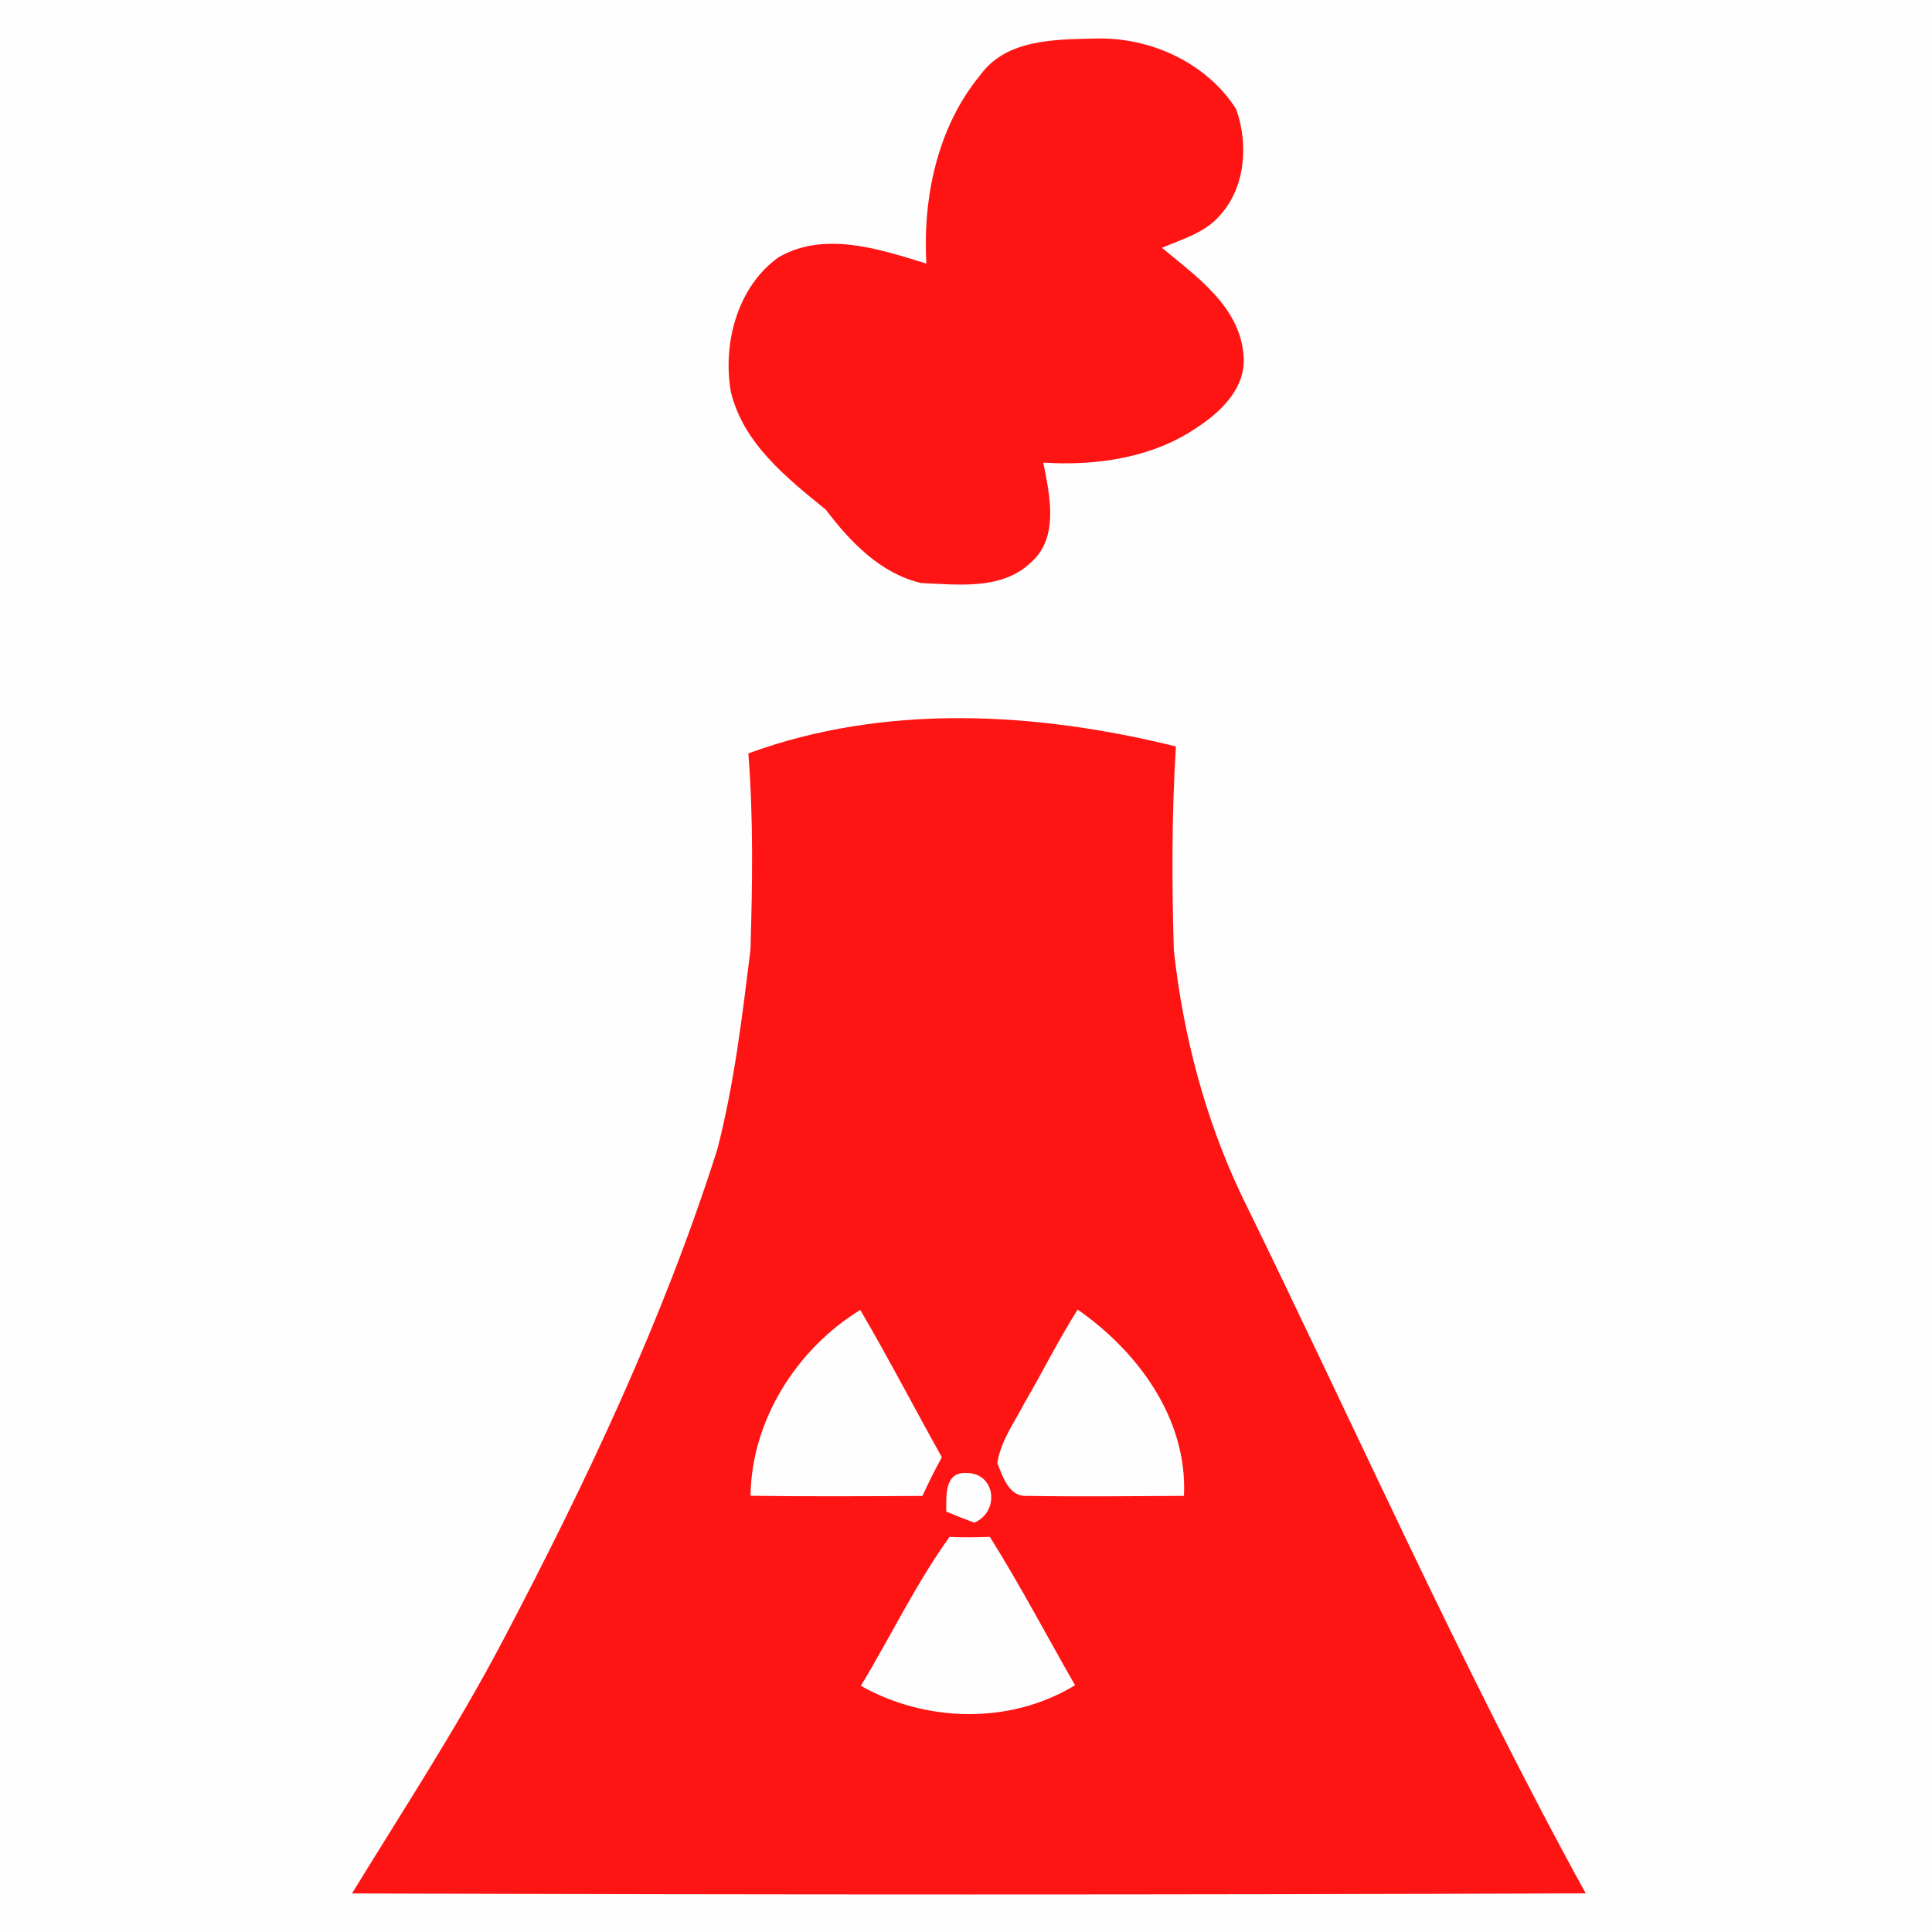
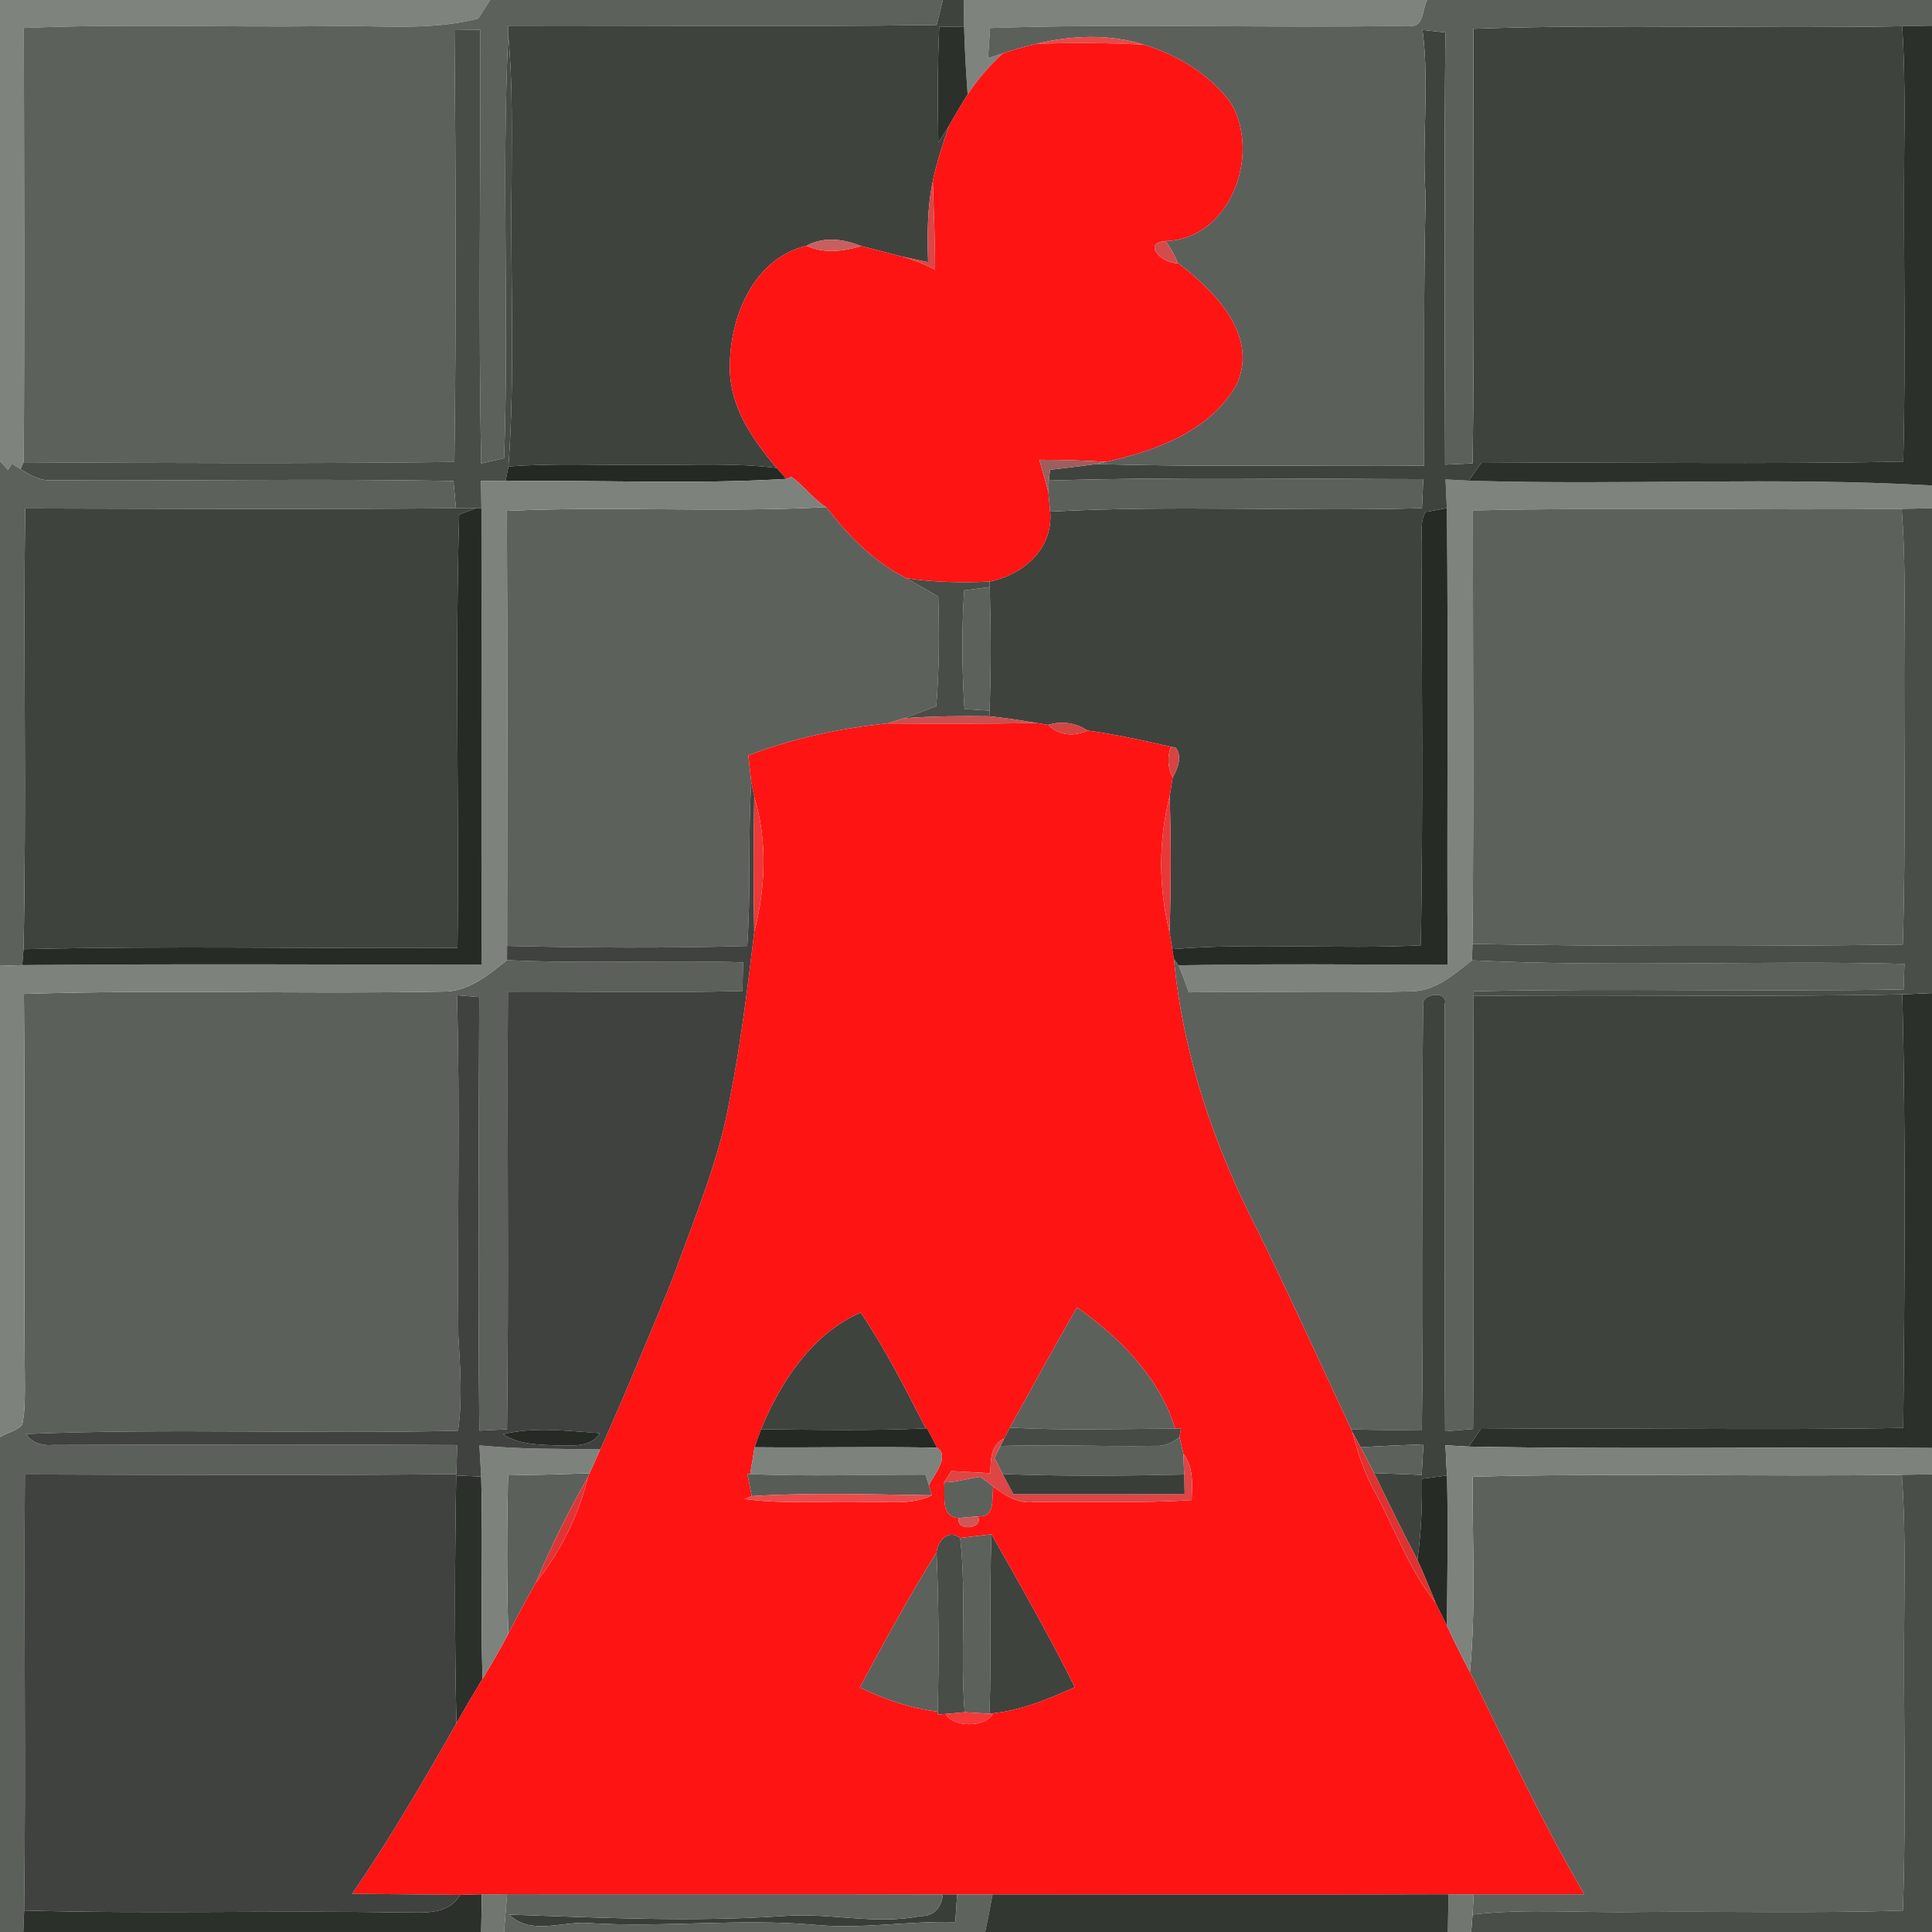
<svg xmlns="http://www.w3.org/2000/svg" width="256pt" height="256pt" viewBox="0 0 256 256" version="1.1">
-   <g id="#fefefeff">
-     <path fill="#fefefe" opacity="1.00" d=" M 0.00 0.00 L 256.00 0.00 L 256.00 256.00 L 0.00 256.00 L 0.00 0.00 M 129.89 9.95 C 124.21 16.82 122.25 26.19 122.75 34.93 C 116.55 33.01 109.27 30.57 103.18 34.08 C 97.71 37.97 95.73 45.50 96.84 51.90 C 98.49 58.77 104.22 63.30 109.42 67.53 C 112.65 71.80 116.66 75.99 122.07 77.26 C 126.93 77.45 132.71 78.23 136.57 74.56 C 140.38 71.25 139.10 65.63 138.24 61.30 C 145.26 61.74 152.67 60.69 158.59 56.66 C 161.84 54.54 165.18 51.31 164.77 47.07 C 164.31 40.65 158.50 36.61 153.97 32.84 C 156.62 31.69 159.63 30.87 161.59 28.60 C 165.05 24.88 165.45 19.05 163.79 14.45 C 159.83 8.24 152.31 4.87 145.04 5.11 C 139.77 5.23 133.31 5.19 129.89 9.95 M 99.16 99.83 C 99.84 108.49 99.70 117.19 99.44 125.86 C 98.34 134.71 97.29 143.63 95.05 152.29 C 87.86 174.93 77.63 196.49 66.59 217.47 C 60.54 228.96 53.42 239.83 46.64 250.89 C 101.13 251.07 155.63 251.08 210.11 250.88 C 193.57 220.75 179.65 189.28 164.53 158.44 C 159.67 148.23 156.78 137.17 155.54 125.95 C 155.26 116.94 155.26 107.91 155.81 98.91 C 137.34 94.34 117.28 93.17 99.16 99.83 Z" />
-     <path fill="#fefefe" opacity="1.00" d=" M 99.45 198.20 C 99.57 188.20 105.56 178.75 113.99 173.57 C 117.75 179.99 121.17 186.60 124.80 193.09 C 123.88 194.76 123.02 196.48 122.23 198.22 C 114.64 198.26 107.04 198.30 99.45 198.20 Z" />
-     <path fill="#fefefe" opacity="1.00" d=" M 135.81 185.79 C 138.19 181.73 140.27 177.50 142.80 173.53 C 150.82 179.11 157.37 188.04 156.88 198.21 C 149.91 198.25 142.94 198.33 135.97 198.21 C 133.66 198.30 132.85 195.60 132.15 193.87 C 132.60 190.90 134.47 188.41 135.81 185.79 Z" />
-     <path fill="#fefefe" opacity="1.00" d=" M 125.38 200.29 C 125.40 198.21 125.11 194.99 128.10 195.18 C 131.94 195.19 132.50 200.31 129.10 201.76 C 127.85 201.30 126.61 200.81 125.38 200.29 Z" />
-     <path fill="#fefefe" opacity="1.00" d=" M 114.07 223.38 C 118.03 216.83 121.34 209.87 125.82 203.65 C 127.60 203.73 129.38 203.71 131.16 203.64 C 135.18 210.04 138.69 216.75 142.45 223.30 C 133.89 228.52 122.71 228.26 114.07 223.38 Z" />
+   <g id="#7f837eff">
+     <path fill="#7f837e" opacity="1.00" d=" M 0.00 0.00 L 64.95 0.00 C 64.41 0.81 63.88 1.63 63.37 2.45 C 56.71 4.19 49.79 3.27 43.00 3.47 C 29.72 3.63 16.43 3.14 3.16 3.70 C 3.19 22.88 3.28 42.07 3.14 61.25 L 2.72 62.16 C 2.44 61.98 1.87 61.61 1.58 61.43 L 1.06 62.29 C 0.79 62.00 0.26 61.40 0.00 61.11 L 0.00 0.00 Z" />
+     <path fill="#7f837e" opacity="1.00" d=" M 127.70 0.00 L 189.10 0.00 C 188.42 1.25 188.73 3.76 186.69 3.41 C 168.20 3.76 149.68 3.08 131.19 3.71 C 131.10 5.04 131.01 6.37 130.92 7.70 C 131.41 7.54 132.40 7.23 132.89 7.07 C 131.12 8.69 129.54 10.52 128.22 12.52 C 128.00 9.54 127.82 6.56 127.75 3.57 C 127.73 2.38 127.71 1.19 127.70 0.00 Z" />
+     <path fill="#7f837e" opacity="1.00" d=" M 191.54 63.53 C 192.31 63.57 193.85 63.65 194.62 63.69 C 215.07 64.33 235.57 63.15 256.00 64.33 L 256.00 67.34 C 254.66 67.37 253.32 67.40 251.98 67.43 C 233.04 67.64 214.09 67.19 195.16 67.64 C 195.16 86.79 195.31 105.94 195.11 125.08 C 195.10 125.62 195.07 126.71 195.05 127.25 C 192.65 129.10 190.20 131.37 186.96 131.36 C 177.16 131.65 167.34 131.32 157.53 131.49 C 157.11 130.29 156.65 129.09 156.17 127.91 C 168.05 127.69 179.94 127.80 191.82 127.84 C 191.70 107.66 191.93 87.48 191.71 67.31 C 191.66 66.05 191.60 64.79 191.54 63.53 Z" />
+   </g>
+   <g id="#5d615cff">
+     <path fill="#5d615c" opacity="1.00" d=" M 64.95 0.00 L 124.93 0.00 C 124.72 0.83 124.32 2.48 124.11 3.31 C 105.19 3.58 86.26 3.35 67.34 3.41 C 67.34 3.72 67.34 4.33 67.34 4.64 C 66.45 23.31 67.46 42.03 66.80 60.71 C 66.04 60.88 64.52 61.24 63.76 61.41 C 63.37 42.26 63.71 23.10 63.63 3.95 C 62.49 3.93 61.35 3.91 60.22 3.90 C 60.39 23.00 60.46 42.11 60.21 61.21 C 41.19 61.44 22.16 61.37 3.14 61.25 C 3.28 42.07 3.19 22.88 3.16 3.70 C 16.43 3.14 29.72 3.63 43.00 3.47 C 49.79 3.27 56.71 4.19 63.37 2.45 C 63.88 1.63 64.41 0.81 64.95 0.00 Z" />
+     <path fill="#5d615c" opacity="1.00" d=" M 109.48 67.20 C 112.43 70.97 115.80 74.49 120.16 76.63 C 121.55 77.43 122.93 78.24 124.32 79.05 C 124.47 83.89 124.45 88.74 124.06 93.57 C 122.64 94.11 121.23 94.66 119.80 95.17 C 119.24 95.34 118.13 95.68 117.57 95.86 C 111.29 96.51 105.07 97.83 99.16 100.10 C 99.29 101.28 99.42 102.46 99.55 103.64 C 99.09 110.87 99.52 118.12 99.01 125.35 C 88.41 125.65 77.79 125.60 67.19 125.34 C 67.19 106.12 67.26 86.90 67.16 67.69 C 81.26 67.05 95.38 67.95 109.48 67.20 Z" />
+     <path fill="#5d615c" opacity="1.00" d=" M 195.16 67.64 C 214.09 67.19 233.04 67.64 251.98 67.43 C 252.41 72.95 252.39 78.49 252.34 84.03 C 252.24 97.74 252.56 111.46 252.13 125.16 C 233.13 125.41 214.11 125.42 195.11 125.08 C 195.31 105.94 195.16 86.79 195.16 67.64 Z" />
+     <path fill="#5d615c" opacity="1.00" d=" M 127.76 78.23 C 128.61 78.12 130.30 77.90 131.15 77.78 C 131.30 83.24 131.34 88.70 131.12 94.16 C 130.29 94.11 128.63 94.01 127.80 93.96 C 127.46 88.72 127.42 83.47 127.76 78.23 Z" />
+     <path fill="#5d615c" opacity="1.00" d=" M 195.05 127.25 C 214.13 128.17 233.26 127.23 252.35 127.72 C 252.32 128.57 252.26 130.26 252.23 131.11 C 233.26 131.43 214.27 130.94 195.30 131.35 L 195.26 131.97 C 195.18 151.10 195.34 170.22 195.19 189.35 C 194.26 189.42 192.41 189.58 191.48 189.65 C 191.35 170.79 191.49 151.92 191.44 133.06 C 191.96 131.19 188.20 131.60 188.57 133.24 C 188.34 151.97 188.69 170.73 188.40 189.46 C 185.28 189.51 182.15 189.49 179.03 189.39 C 174.96 180.67 170.98 171.91 166.75 163.27 C 160.91 152.01 156.72 139.74 155.55 127.06 L 156.17 127.91 C 156.65 129.09 157.11 130.29 157.53 131.49 C 167.34 131.32 177.16 131.65 186.96 131.36 C 190.20 131.37 192.65 129.10 195.05 127.25 Z" />
+     <path fill="#5d615c" opacity="1.00" d=" M 133.80 189.17 C 136.74 183.83 139.67 178.50 142.71 173.22 C 148.39 177.23 153.66 182.53 155.72 189.29 C 148.41 189.34 141.10 189.56 133.80 189.17 Z" />
+     <path fill="#5d615c" opacity="1.00" d=" M 125.09 196.42 C 126.73 196.43 128.30 195.86 129.92 195.69 C 130.35 196.01 131.20 196.65 131.63 196.98 C 131.33 198.51 132.03 201.09 129.57 200.92 C 128.94 200.97 127.69 201.08 127.06 201.14 C 124.50 201.04 125.31 198.08 125.09 196.42 Z" />
+     <path fill="#5d615c" opacity="1.00" d=" M 195.13 195.67 C 214.08 195.16 233.04 195.69 252.00 195.42 C 252.43 201.27 252.37 207.14 252.33 213.01 C 252.17 226.39 252.61 239.78 252.14 253.16 C 240.41 253.54 228.68 253.24 216.95 253.35 C 209.67 253.49 202.36 252.85 195.12 253.69 C 195.16 253.02 195.23 251.67 195.27 251.00 C 200.16 251.00 205.05 250.99 209.93 251.00 C 204.33 241.48 199.70 231.43 194.77 221.56 C 195.59 212.95 195.08 204.30 195.13 195.67 Z" />
+     <path fill="#5d615c" opacity="1.00" d=" M 127.23 203.79 C 128.61 203.63 130.00 203.46 131.38 203.29 C 131.08 211.22 131.40 219.15 131.11 227.08 C 130.29 227.03 128.64 226.93 127.82 226.88 C 127.22 219.20 128.09 211.46 127.23 203.79 Z" />
+     <path fill="#5d615c" opacity="1.00" d=" M 113.92 223.59 C 117.18 217.54 120.46 211.50 124.10 205.67 C 124.39 212.71 124.42 219.76 124.25 226.81 C 120.63 226.35 117.18 225.20 113.92 223.59 Z" />
+   </g>
+   <g id="#3f433eff">
+     <path fill="#3f433e" opacity="1.00" d=" M 124.93 0.00 L 127.70 0.00 C 127.71 1.19 127.73 2.38 127.75 3.57 C 126.65 3.55 125.55 3.53 124.45 3.51 C 124.22 8.65 124.24 13.78 124.33 18.92 C 124.69 18.35 125.40 17.21 125.76 16.64 C 124.93 19.06 124.12 21.50 123.60 24.01 C 122.85 27.54 122.88 31.15 122.98 34.74 C 122.10 34.55 120.35 34.18 119.47 33.99 C 117.68 33.53 115.90 33.04 114.10 32.61 C 111.78 31.66 109.17 31.31 106.88 32.56 C 99.73 34.27 96.60 42.25 96.71 48.92 C 96.77 54.00 99.76 58.30 102.92 62.01 C 97.31 61.30 91.65 61.65 86.01 61.61 C 79.80 61.66 73.57 61.35 67.37 61.81 C 68.28 49.24 67.60 36.60 67.79 24.01 C 67.79 17.55 67.96 11.08 67.34 4.64 C 67.34 4.33 67.34 3.72 67.34 3.41 C 86.26 3.35 105.19 3.58 124.11 3.31 C 124.32 2.48 124.72 0.83 124.93 0.00 Z" />
+     <path fill="#3f433e" opacity="1.00" d=" M 188.49 3.97 C 189.50 4.08 190.51 4.19 191.52 4.30 C 191.35 23.39 191.42 42.48 191.48 61.57 C 192.39 61.53 194.22 61.44 195.13 61.40 C 195.39 42.20 195.21 23.01 195.23 3.81 C 214.15 3.14 233.11 3.83 252.05 3.47 C 252.40 8.99 252.38 14.51 252.32 20.03 C 252.20 33.74 252.54 47.46 252.19 61.16 C 233.56 61.55 214.91 61.19 196.27 61.34 C 195.72 62.12 195.17 62.91 194.62 63.69 C 193.85 63.65 192.31 63.57 191.54 63.53 C 191.60 64.79 191.66 66.05 191.71 67.31 C 190.78 67.53 189.84 67.68 188.91 67.83 C 188.13 69.04 188.47 70.63 188.34 72.00 C 188.41 89.76 188.56 107.51 188.27 125.26 C 177.30 125.82 166.29 124.89 155.33 125.76 C 155.21 125.01 155.09 124.27 154.97 123.52 C 155.18 117.50 155.16 111.47 155.00 105.44 C 155.10 104.84 155.29 103.64 155.38 103.04 C 156.03 101.85 156.71 100.33 155.80 99.07 L 155.16 98.95 C 151.48 98.13 147.81 97.31 144.09 96.80 C 142.54 95.76 140.67 95.50 138.89 96.05 C 138.51 95.99 137.76 95.87 137.38 95.81 C 135.29 95.45 133.20 95.12 131.09 94.91 L 131.12 94.16 C 131.34 88.70 131.30 83.24 131.15 77.78 L 131.13 77.06 C 135.58 76.14 139.60 72.71 139.15 67.79 C 155.55 66.91 172.00 67.79 188.42 67.34 C 188.47 66.38 188.55 64.46 188.59 63.49 C 172.06 63.48 155.51 63.16 138.98 63.68 C 139.02 63.32 139.10 62.60 139.13 62.25 C 141.19 61.99 143.25 61.78 145.30 61.48 C 159.76 61.93 174.23 61.58 188.70 61.70 C 188.76 49.80 188.60 37.90 188.91 26.01 C 188.36 18.66 189.45 11.29 188.49 3.97 Z" />
+     <path fill="#3f433e" opacity="1.00" d=" M 3.33 67.37 C 22.36 67.41 41.39 67.50 60.42 67.35 C 61.29 67.36 62.17 67.36 63.05 67.35 C 62.50 67.56 61.40 67.97 60.84 68.18 C 60.29 87.31 60.84 106.46 60.62 125.60 C 41.45 125.71 22.28 125.31 3.12 125.77 C 3.52 106.31 3.09 86.84 3.33 67.37 Z" />
+     <path fill="#3f433e" opacity="1.00" d=" M 188.57 133.24 C 188.20 131.60 191.96 131.19 191.44 133.06 C 191.49 151.92 191.35 170.79 191.48 189.65 C 192.41 189.58 194.26 189.42 195.19 189.35 C 195.34 170.22 195.18 151.10 195.26 131.97 C 214.20 131.76 233.14 132.14 252.07 131.76 C 252.53 150.90 252.37 170.06 252.19 189.20 C 233.54 189.55 214.88 189.15 196.22 189.34 C 195.68 190.12 195.15 190.90 194.61 191.68 C 193.84 191.64 192.30 191.56 191.53 191.51 C 191.60 192.84 191.66 194.17 191.72 195.51 C 190.62 195.65 189.51 195.79 188.41 195.94 C 188.46 199.53 188.31 203.13 187.81 206.70 C 185.84 202.89 183.93 199.05 182.08 195.19 C 184.18 195.26 186.28 195.34 188.38 195.43 C 188.44 194.42 188.55 192.39 188.61 191.38 C 185.83 191.48 183.06 191.60 180.29 191.77 C 179.91 191.08 179.54 190.40 179.18 189.72 L 179.03 189.39 C 182.15 189.49 185.28 189.51 188.40 189.46 C 188.69 170.73 188.34 151.97 188.57 133.24 Z" />
+     <path fill="#3f433e" opacity="1.00" d=" M 100.84 189.38 C 103.41 183.11 107.66 176.66 114.05 173.92 C 117.33 178.77 120.00 184.05 122.68 189.27 C 115.40 189.59 108.12 189.46 100.84 189.38 Z" />
+     <path fill="#3f433e" opacity="1.00" d=" M 131.38 203.29 C 135.19 209.98 138.99 216.68 142.43 223.56 L 140.55 224.39 C 140.52 224.40 140.47 224.43 140.44 224.44 C 137.60 225.64 134.66 226.71 131.58 227.02 L 131.11 227.08 C 131.40 219.15 131.08 211.22 131.38 203.29 Z" />
+   </g>
+   <g id="#5c605bff">
+     <path fill="#5c605b" opacity="1.00" d=" M 189.10 0.00 L 256.00 0.00 L 256.00 3.40 C 254.68 3.42 253.36 3.45 252.05 3.47 C 233.11 3.83 214.15 3.14 195.23 3.81 C 195.21 23.01 195.39 42.20 195.13 61.40 C 194.22 61.44 192.39 61.53 191.48 61.57 C 191.42 42.48 191.35 23.39 191.52 4.30 C 190.51 4.19 189.50 4.08 188.49 3.97 C 189.45 11.29 188.36 18.66 188.91 26.01 C 188.60 37.90 188.76 49.80 188.70 61.70 C 174.23 61.58 159.76 61.93 145.30 61.48 L 146.55 61.19 C 153.15 59.73 160.42 57.12 163.89 50.87 C 166.79 44.35 160.84 38.47 156.07 34.85 C 155.64 33.82 155.10 32.85 154.46 31.94 C 163.06 31.65 167.06 20.53 163.16 13.75 C 160.37 9.89 156.08 7.33 151.60 5.93 C 146.98 4.48 142.01 4.67 137.34 5.81 C 135.84 6.15 134.36 6.59 132.89 7.07 C 132.40 7.23 131.41 7.54 130.92 7.70 C 131.01 6.37 131.10 5.04 131.19 3.71 C 149.68 3.08 168.20 3.76 186.69 3.41 C 188.73 3.76 188.42 1.25 189.10 0.00 Z" />
+     <path fill="#5c605b" opacity="1.00" d=" M 67.18 127.22 C 77.60 127.73 88.04 127.17 98.46 127.52 C 98.44 128.47 98.40 130.36 98.38 131.31 C 88.02 131.60 77.66 131.34 67.30 131.40 C 67.18 150.73 67.43 170.07 67.18 189.39 C 66.26 189.44 64.43 189.53 63.51 189.57 C 63.32 170.43 63.43 151.27 63.50 132.12 C 62.52 132.04 61.53 131.96 60.55 131.88 C 60.98 146.90 60.58 161.94 60.73 176.97 C 60.97 181.17 61.30 185.39 60.69 189.58 C 41.63 190.04 22.53 189.23 3.48 190.01 C 4.27 191.24 5.61 191.58 6.99 191.47 C 24.85 191.41 42.71 191.37 60.57 191.48 C 60.55 192.45 60.50 194.37 60.48 195.33 C 41.42 195.52 22.36 195.42 3.30 195.37 C 3.15 214.63 3.44 233.89 3.20 253.15 C 3.17 253.86 3.12 255.29 3.09 256.00 L 0.00 256.00 L 0.00 190.42 C 0.94 189.83 2.21 189.62 2.94 188.77 C 3.31 187.21 3.27 185.59 3.30 184.01 C 3.14 166.57 3.33 149.13 3.17 131.70 C 21.64 131.10 40.13 131.75 58.60 131.39 C 62.01 131.48 64.67 129.20 67.18 127.22 Z" />
+     <path fill="#5c605b" opacity="1.00" d=" M 67.32 195.49 C 70.92 195.43 74.52 195.34 78.12 195.22 L 77.91 195.71 C 75.35 200.23 73.01 204.87 71.03 209.67 C 69.75 211.91 68.56 214.20 67.36 216.48 C 67.13 209.48 67.16 202.48 67.32 195.49 Z" />
+   </g>
+   <g id="#2c302bff">
+     <path fill="#2c302b" opacity="1.00" d=" M 124.45 3.51 C 125.55 3.53 126.65 3.55 127.75 3.57 C 127.82 6.56 128.00 9.54 128.22 12.52 C 127.36 13.87 126.56 15.25 125.76 16.64 C 125.40 17.21 124.69 18.35 124.33 18.92 C 124.24 13.78 124.22 8.65 124.45 3.51 Z" />
+     <path fill="#2c302b" opacity="1.00" d=" M 252.05 3.47 C 253.36 3.45 254.68 3.42 256.00 3.40 L 256.00 64.33 C 235.57 63.15 215.07 64.33 194.62 63.69 C 195.17 62.91 195.72 62.12 196.27 61.34 C 214.91 61.19 233.56 61.55 252.19 61.16 C 252.54 47.46 252.20 33.74 252.32 20.03 C 252.38 14.51 252.40 8.99 252.05 3.47 Z" />
+     <path fill="#2c302b" opacity="1.00" d=" M 252.07 131.76 C 253.38 131.71 254.69 131.65 256.00 131.59 L 256.00 191.87 C 235.54 191.70 215.07 192.07 194.61 191.68 C 195.15 190.90 195.68 190.12 196.22 189.34 C 214.88 189.15 233.54 189.55 252.19 189.20 C 252.37 170.06 252.53 150.90 252.07 131.76 Z" />
+     <path fill="#2c302b" opacity="1.00" d=" M 60.45 195.51 C 61.55 195.55 62.65 195.60 63.76 195.65 C 64.01 204.59 63.68 213.53 63.93 222.47 C 62.76 224.41 61.61 226.37 60.48 228.35 C 60.22 217.40 60.26 206.45 60.45 195.51 Z" />
+     <path fill="#2c302b" opacity="1.00" d=" M 60.97 251.08 C 61.93 251.04 62.88 251.01 63.84 251.00 C 63.82 252.66 63.79 254.33 63.76 256.00 L 3.09 256.00 C 3.12 255.29 3.17 253.86 3.20 253.15 C 19.78 253.62 36.38 253.12 52.96 253.41 C 55.80 253.34 59.24 253.96 60.97 251.08 Z" />
+   </g>
+   <g id="#494d48ff">
+     <path fill="#494d48" opacity="1.00" d=" M 60.22 3.90 C 61.35 3.91 62.49 3.93 63.63 3.95 C 63.71 23.10 63.37 42.26 63.76 61.41 C 64.52 61.24 66.04 60.88 66.80 60.71 C 67.46 42.03 66.45 23.31 67.34 4.64 C 67.96 11.08 67.79 17.55 67.79 24.01 C 67.60 36.60 68.28 49.24 67.37 61.81 C 67.27 62.29 67.09 63.27 66.99 63.75 C 66.18 63.75 64.56 63.73 63.75 63.73 C 63.76 64.93 63.78 66.12 63.79 67.32 L 63.05 67.35 C 62.17 67.36 61.29 67.36 60.42 67.35 C 60.33 66.45 60.16 64.64 60.08 63.73 C 42.38 63.40 24.66 63.74 6.96 63.64 C 5.38 63.76 4.00 62.99 2.72 62.16 L 3.14 61.25 C 22.16 61.37 41.19 61.44 60.21 61.21 C 60.46 42.11 60.39 23.00 60.22 3.90 Z" />
+     <path fill="#494d48" opacity="1.00" d=" M 120.16 76.63 C 123.79 77.15 127.47 77.25 131.13 77.06 L 131.15 77.78 C 130.30 77.90 128.61 78.12 127.76 78.23 C 127.42 83.47 127.46 88.72 127.80 93.96 C 128.63 94.01 130.29 94.11 131.12 94.16 L 131.09 94.91 C 127.33 94.86 123.56 94.89 119.80 95.17 C 121.23 94.66 122.64 94.11 124.06 93.57 C 124.45 88.74 124.47 83.89 124.32 79.05 C 122.93 78.24 121.55 77.43 120.16 76.63 Z" />
+     <path fill="#494d48" opacity="1.00" d=" M 124.10 205.67 C 124.23 204.18 125.67 202.57 127.23 203.79 C 128.09 211.46 127.22 219.20 127.82 226.88 C 127.19 226.94 125.94 227.05 125.31 227.10 L 124.25 227.20 L 124.25 226.81 C 124.42 219.76 124.39 212.71 124.10 205.67 Z" />
+   </g>
+   <g id="#e54b4aff">
+     <path fill="#e54b4a" opacity="1.00" d=" M 137.34 5.81 C 142.01 4.67 146.98 4.48 151.60 5.93 C 146.85 5.66 142.09 5.65 137.34 5.81 Z" />
  </g>
  <g id="#ff1414ff">
-     <path fill="#ff1414" opacity="1.00" d=" M 129.89 9.95 C 133.31 5.19 139.77 5.23 145.04 5.11 C 152.31 4.87 159.83 8.24 163.79 14.45 C 165.45 19.05 165.05 24.88 161.59 28.60 C 159.63 30.87 156.62 31.69 153.97 32.84 C 158.50 36.61 164.31 40.65 164.77 47.07 C 165.18 51.31 161.84 54.54 158.59 56.66 C 152.67 60.69 145.26 61.74 138.24 61.30 C 139.10 65.63 140.38 71.25 136.57 74.56 C 132.71 78.23 126.93 77.45 122.07 77.26 C 116.66 75.99 112.65 71.80 109.42 67.53 C 104.22 63.30 98.49 58.77 96.84 51.90 C 95.73 45.50 97.71 37.97 103.18 34.08 C 109.27 30.57 116.55 33.01 122.75 34.93 C 122.25 26.19 124.21 16.82 129.89 9.95 Z" />
-     <path fill="#ff1414" opacity="1.00" d=" M 99.16 99.83 C 117.28 93.17 137.34 94.34 155.81 98.91 C 155.26 107.91 155.26 116.94 155.54 125.95 C 156.78 137.17 159.67 148.23 164.53 158.44 C 179.65 189.28 193.57 220.75 210.11 250.88 C 155.63 251.08 101.13 251.07 46.64 250.89 C 53.42 239.83 60.54 228.96 66.59 217.47 C 77.63 196.49 87.86 174.93 95.05 152.29 C 97.29 143.63 98.34 134.71 99.44 125.86 C 99.70 117.19 99.84 108.49 99.16 99.83 M 99.45 198.20 C 107.04 198.30 114.64 198.26 122.23 198.22 C 123.02 196.48 123.88 194.76 124.80 193.09 C 121.17 186.60 117.75 179.99 113.99 173.57 C 105.56 178.75 99.57 188.20 99.45 198.20 M 135.81 185.79 C 134.47 188.41 132.60 190.90 132.15 193.87 C 132.85 195.60 133.66 198.30 135.97 198.21 C 142.94 198.33 149.91 198.25 156.88 198.21 C 157.37 188.04 150.82 179.11 142.80 173.53 C 140.27 177.50 138.19 181.73 135.81 185.79 M 125.38 200.29 C 126.61 200.81 127.85 201.30 129.10 201.76 C 132.50 200.31 131.94 195.19 128.10 195.18 C 125.11 194.99 125.40 198.21 125.38 200.29 M 114.07 223.38 C 122.71 228.26 133.89 228.52 142.45 223.30 C 138.69 216.75 135.18 210.04 131.16 203.64 C 129.38 203.71 127.60 203.73 125.82 203.65 C 121.34 209.87 118.03 216.83 114.07 223.38 Z" />
+     <path fill="#ff1414" opacity="1.00" d=" M 132.89 7.07 C 134.36 6.59 135.84 6.15 137.34 5.81 C 142.09 5.65 146.85 5.66 151.60 5.93 C 156.08 7.33 160.37 9.89 163.16 13.75 C 167.06 20.53 163.06 31.65 154.46 31.94 C 151.15 32.21 154.19 35.09 156.07 34.85 C 160.84 38.47 166.79 44.35 163.89 50.87 C 160.42 57.12 153.15 59.73 146.55 61.19 C 143.60 61.02 140.66 60.91 137.71 60.92 C 138.12 62.35 138.55 63.79 138.92 65.23 C 138.98 65.87 139.09 67.15 139.15 67.79 C 139.60 72.71 135.58 76.14 131.13 77.06 C 127.47 77.25 123.79 77.15 120.16 76.63 C 115.80 74.49 112.43 70.97 109.48 67.20 C 107.69 66.11 106.49 64.29 104.86 63.20 L 104.19 63.46 C 103.87 63.10 103.24 62.37 102.92 62.01 C 99.76 58.30 96.77 54.00 96.71 48.92 C 96.60 42.25 99.73 34.27 106.88 32.56 C 109.19 33.64 111.75 33.31 114.10 32.61 C 115.90 33.04 117.68 33.53 119.47 33.99 C 121.01 34.39 122.48 35.00 123.90 35.71 C 123.92 31.81 123.71 27.91 123.60 24.01 C 124.12 21.50 124.93 19.06 125.76 16.64 C 126.56 15.25 127.36 13.87 128.22 12.52 C 129.54 10.52 131.12 8.69 132.89 7.07 Z" />
+     <path fill="#ff1414" opacity="1.00" d=" M 99.16 100.10 C 105.07 97.83 111.29 96.51 117.57 95.86 C 124.18 95.91 130.78 95.91 137.38 95.81 C 137.76 95.87 138.51 95.99 138.89 96.05 C 140.28 97.48 142.34 97.64 144.09 96.80 C 147.81 97.31 151.48 98.13 155.16 98.95 C 154.64 100.31 154.72 101.67 155.38 103.04 C 155.29 103.64 155.10 104.84 155.00 105.44 C 153.49 111.36 153.49 117.60 154.97 123.52 C 155.09 124.27 155.21 125.01 155.33 125.76 C 155.39 126.09 155.50 126.74 155.55 127.06 C 156.72 139.74 160.91 152.01 166.75 163.27 C 170.98 171.91 174.96 180.67 179.03 189.39 L 179.18 189.72 C 179.88 192.32 180.67 194.91 181.96 197.29 C 184.74 202.32 186.63 207.86 190.24 212.41 C 190.73 213.39 191.22 214.37 191.70 215.36 C 192.65 217.46 193.70 219.52 194.77 221.56 C 199.70 231.43 204.33 241.48 209.93 251.00 C 205.05 250.99 200.16 251.00 195.27 251.00 C 194.44 251.00 192.77 251.00 191.93 251.00 C 171.80 251.07 151.66 251.04 131.52 251.02 C 129.96 251.01 128.39 251.01 126.83 251.02 C 126.36 251.02 125.42 251.02 124.94 251.02 C 105.69 250.96 86.44 251.02 67.19 250.99 C 66.36 250.99 64.68 251.00 63.84 251.00 C 62.88 251.01 61.93 251.04 60.97 251.08 C 56.20 251.02 51.43 250.99 46.66 250.94 C 51.66 243.66 56.10 236.01 60.48 228.35 C 61.61 226.37 62.76 224.41 63.93 222.47 C 65.13 220.50 66.28 218.51 67.36 216.48 C 68.56 214.20 69.75 211.91 71.03 209.67 C 74.29 205.56 76.67 200.82 77.91 195.71 L 78.12 195.22 C 78.59 194.16 79.06 193.10 79.54 192.05 C 82.32 185.97 84.84 179.77 87.42 173.60 C 87.45 173.53 87.51 173.38 87.54 173.31 C 88.19 171.75 88.83 170.19 89.42 168.61 C 89.45 168.54 89.50 168.39 89.53 168.32 C 92.21 160.89 95.32 153.55 96.68 145.72 C 98.15 138.38 99.05 130.95 99.94 123.52 C 101.44 117.65 101.71 111.40 99.94 105.55 C 99.84 105.07 99.65 104.11 99.55 103.64 C 99.42 102.46 99.29 101.28 99.16 100.10 M 100.84 189.38 C 100.55 190.17 100.27 190.97 99.99 191.77 C 99.85 192.66 99.55 194.44 99.40 195.33 L 99.04 195.32 C 99.18 196.05 99.47 197.51 99.61 198.24 L 98.67 198.63 C 104.07 199.36 109.52 198.86 114.94 199.02 C 117.79 198.95 120.83 199.46 123.48 198.13 L 123.08 196.80 C 123.77 195.40 125.89 192.94 124.17 191.83 C 123.73 190.97 123.29 190.12 122.84 189.27 L 122.68 189.27 C 120.00 184.05 117.33 178.77 114.05 173.92 C 107.66 176.66 103.41 183.11 100.84 189.38 M 133.80 189.17 C 133.62 189.52 133.25 190.24 133.07 190.60 C 131.19 191.47 131.30 193.45 131.22 195.21 C 129.50 195.12 127.79 195.02 126.07 194.92 C 125.83 195.29 125.34 196.04 125.09 196.42 C 125.31 198.08 124.50 201.04 127.06 201.14 C 126.59 202.96 130.41 202.63 129.57 200.92 C 132.03 201.09 131.33 198.51 131.63 196.98 C 133.17 198.18 134.94 199.29 137.00 199.03 C 143.96 198.92 150.94 199.23 157.90 198.77 C 157.97 196.65 158.18 194.42 156.80 192.63 C 156.64 191.89 156.47 191.15 156.28 190.43 L 156.49 189.29 L 155.72 189.29 C 153.66 182.53 148.39 177.23 142.71 173.22 C 139.67 178.50 136.74 183.83 133.80 189.17 M 124.10 205.67 C 120.46 211.50 117.18 217.54 113.92 223.59 C 117.18 225.20 120.63 226.35 124.25 226.81 L 124.25 227.20 L 125.31 227.10 C 126.21 228.93 130.72 228.95 131.58 227.02 C 134.66 226.71 137.60 225.64 140.44 224.44 C 140.47 224.43 140.52 224.40 140.55 224.39 L 142.43 223.56 C 138.99 216.68 135.19 209.98 131.38 203.29 C 130.00 203.46 128.61 203.63 127.23 203.79 C 125.67 202.57 124.23 204.18 124.10 205.67 Z" />
+   </g>
+   <g id="#d94747ff">
+     <path fill="#d94747" opacity="1.00" d=" M 122.98 34.74 C 122.88 31.15 122.85 27.54 123.60 24.01 C 123.71 27.91 123.92 31.81 123.90 35.71 C 122.48 35.00 121.01 34.39 119.47 33.99 C 120.35 34.18 122.10 34.55 122.98 34.74 Z" />
+   </g>
+   <g id="#c75f5fff">
+     <path fill="#c75f5f" opacity="1.00" d=" M 106.88 32.56 C 109.17 31.31 111.78 31.66 114.10 32.61 C 111.75 33.31 109.19 33.64 106.88 32.56 Z" />
+   </g>
+   <g id="#d14d4cff">
+     <path fill="#d14d4c" opacity="1.00" d=" M 156.07 34.85 C 154.19 35.09 151.15 32.21 154.46 31.94 C 155.10 32.85 155.64 33.82 156.07 34.85 Z" />
+   </g>
+   <g id="#5c615bff">
+     <path fill="#5c615b" opacity="1.00" d=" M 1.06 62.29 L 1.58 61.43 C 1.87 61.61 2.44 61.98 2.72 62.16 C 4.00 62.99 5.38 63.76 6.96 63.64 C 24.66 63.74 42.38 63.40 60.08 63.73 C 60.16 64.64 60.33 66.45 60.42 67.35 C 41.39 67.50 22.36 67.41 3.33 67.37 C 3.09 86.84 3.52 106.31 3.12 125.77 C 3.08 126.30 2.99 127.35 2.95 127.88 C 2.21 127.91 0.74 127.96 0.00 127.98 L 0.00 61.11 C 0.26 61.40 0.79 62.00 1.06 62.29 Z" />
+     <path fill="#5c615b" opacity="1.00" d=" M 156.28 190.43 C 156.47 191.15 156.64 191.89 156.80 192.63 C 156.83 193.32 156.89 194.69 156.91 195.38 C 148.89 195.56 140.87 195.63 132.85 195.31 C 132.58 194.78 132.05 193.71 131.78 193.18 C 131.98 192.78 132.37 192.00 132.56 191.60 C 139.39 191.38 146.21 191.71 153.04 191.58 C 154.26 191.67 155.35 191.18 156.28 190.43 Z" />
+     <path fill="#5c615b" opacity="1.00" d=" M 180.29 191.77 C 183.06 191.60 185.83 191.48 188.61 191.38 C 188.55 192.39 188.44 194.42 188.38 195.43 C 186.28 195.34 184.18 195.26 182.08 195.19 C 181.50 194.04 180.90 192.90 180.29 191.77 Z" />
+   </g>
+   <g id="#9e5e5cff">
+     <path fill="#9e5e5c" opacity="1.00" d=" M 137.71 60.92 C 140.66 60.91 143.60 61.02 146.55 61.19 L 145.30 61.48 C 143.25 61.78 141.19 61.99 139.13 62.25 C 139.10 62.60 139.02 63.32 138.98 63.68 L 138.92 65.23 C 138.55 63.79 138.12 62.35 137.71 60.92 Z" />
+   </g>
+   <g id="#252924ff">
+     <path fill="#252924" opacity="1.00" d=" M 67.37 61.81 C 73.57 61.35 79.80 61.66 86.01 61.61 C 91.65 61.65 97.31 61.30 102.92 62.01 C 103.24 62.37 103.87 63.10 104.19 63.46 C 91.82 64.20 79.38 63.58 66.99 63.75 C 67.09 63.27 67.27 62.29 67.37 61.81 Z" />
+     <path fill="#252924" opacity="1.00" d=" M 100.84 189.38 C 108.12 189.46 115.40 189.59 122.68 189.27 L 122.84 189.27 C 123.29 190.12 123.73 190.97 124.17 191.83 C 116.11 191.66 108.05 191.85 99.99 191.77 C 100.27 190.97 100.55 190.17 100.84 189.38 Z" />
+   </g>
+   <g id="#7e827dff">
+     <path fill="#7e827d" opacity="1.00" d=" M 104.19 63.46 L 104.86 63.20 C 106.49 64.29 107.69 66.11 109.48 67.20 C 95.38 67.95 81.26 67.05 67.16 67.69 C 67.26 86.90 67.19 106.12 67.19 125.34 C 67.19 125.81 67.18 126.75 67.18 127.22 C 64.67 129.20 62.01 131.48 58.60 131.39 C 40.13 131.75 21.64 131.10 3.17 131.70 C 3.33 149.13 3.14 166.57 3.30 184.01 C 3.27 185.59 3.31 187.21 2.94 188.77 C 2.21 189.62 0.94 189.83 0.00 190.42 L 0.00 127.98 C 0.74 127.96 2.21 127.91 2.95 127.88 C 23.24 127.70 43.54 127.81 63.83 127.83 C 63.74 107.66 63.83 87.49 63.79 67.32 C 63.78 66.12 63.76 64.93 63.75 63.73 C 64.56 63.73 66.18 63.75 66.99 63.75 C 79.38 63.58 91.82 64.20 104.19 63.46 Z" />
+     <path fill="#7e827d" opacity="1.00" d=" M 63.52 191.52 C 68.85 192.06 74.20 191.96 79.54 192.05 C 79.06 193.10 78.59 194.16 78.12 195.22 C 74.52 195.34 70.92 195.43 67.32 195.49 C 67.16 202.48 67.13 209.48 67.36 216.48 C 66.28 218.51 65.13 220.50 63.93 222.47 C 63.68 213.53 64.01 204.59 63.76 195.65 C 63.69 194.27 63.61 192.90 63.52 191.52 Z" />
+     <path fill="#7e827d" opacity="1.00" d=" M 99.99 191.77 C 108.05 191.85 116.11 191.66 124.17 191.83 C 125.89 192.94 123.77 195.40 123.08 196.80 C 122.97 196.45 122.74 195.75 122.63 195.40 C 114.89 195.39 107.14 195.66 99.40 195.33 C 99.55 194.44 99.85 192.66 99.99 191.77 Z" />
+     <path fill="#7e827d" opacity="1.00" d=" M 191.53 191.51 C 192.30 191.56 193.84 191.64 194.61 191.68 C 215.07 192.07 235.54 191.70 256.00 191.87 L 256.00 195.35 C 254.66 195.37 253.33 195.40 252.00 195.42 C 233.04 195.69 214.08 195.16 195.13 195.67 C 195.08 204.30 195.59 212.95 194.77 221.56 C 193.70 219.52 192.65 217.46 191.70 215.36 C 191.78 208.74 191.91 202.12 191.72 195.51 C 191.66 194.17 191.60 192.84 191.53 191.51 Z" />
+   </g>
+   <g id="#5b605aff">
+     <path fill="#5b605a" opacity="1.00" d=" M 138.98 63.68 C 155.51 63.16 172.06 63.48 188.59 63.49 C 188.55 64.46 188.47 66.38 188.42 67.34 C 172.00 67.79 155.55 66.91 139.15 67.79 C 139.09 67.15 138.98 65.87 138.92 65.23 L 138.98 63.68 Z" />
+   </g>
+   <g id="#272b26ff">
+     <path fill="#272b26" opacity="1.00" d=" M 188.91 67.83 C 189.84 67.68 190.78 67.53 191.71 67.31 C 191.93 87.48 191.70 107.66 191.82 127.84 C 179.94 127.80 168.05 127.69 156.17 127.91 L 155.55 127.06 C 155.50 126.74 155.39 126.09 155.33 125.76 C 166.29 124.89 177.30 125.82 188.27 125.26 C 188.56 107.51 188.41 89.76 188.34 72.00 C 188.47 70.63 188.13 69.04 188.91 67.83 Z" />
+     <path fill="#272b26" opacity="1.00" d=" M 60.84 68.18 C 61.40 67.97 62.50 67.56 63.05 67.35 L 63.79 67.32 C 63.83 87.49 63.74 107.66 63.83 127.83 C 43.54 127.81 23.24 127.70 2.95 127.88 C 2.99 127.35 3.08 126.30 3.12 125.77 C 22.28 125.31 41.45 125.71 60.62 125.60 C 60.84 106.46 60.29 87.31 60.84 68.18 Z" />
+     <path fill="#272b26" opacity="1.00" d=" M 188.41 195.94 C 189.51 195.79 190.62 195.65 191.72 195.51 C 191.91 202.12 191.78 208.74 191.70 215.36 C 191.22 214.37 190.73 213.39 190.24 212.41 C 189.43 210.50 188.69 208.57 187.81 206.70 C 188.31 203.13 188.46 199.53 188.41 195.94 Z" />
+   </g>
+   <g id="#4a4e49ff">
+     <path fill="#4a4e49" opacity="1.00" d=" M 251.98 67.43 C 253.32 67.40 254.66 67.37 256.00 67.34 L 256.00 131.59 C 254.69 131.65 253.38 131.71 252.07 131.76 C 233.14 132.14 214.20 131.76 195.26 131.97 L 195.30 131.35 C 214.27 130.94 233.26 131.43 252.23 131.11 C 252.26 130.26 252.32 128.57 252.35 127.72 C 233.26 127.23 214.13 128.17 195.05 127.25 C 195.07 126.71 195.10 125.62 195.11 125.08 C 214.11 125.42 233.13 125.41 252.13 125.16 C 252.56 111.46 252.24 97.74 252.34 84.03 C 252.39 78.49 252.41 72.95 251.98 67.43 Z" />
+     <path fill="#4a4e49" opacity="1.00" d=" M 252.00 195.42 C 253.33 195.40 254.66 195.37 256.00 195.35 L 256.00 256.00 L 194.94 256.00 C 194.98 255.42 195.07 254.27 195.12 253.69 C 202.36 252.85 209.67 253.49 216.95 253.35 C 228.68 253.24 240.41 253.54 252.14 253.16 C 252.61 239.78 252.17 226.39 252.33 213.01 C 252.37 207.14 252.43 201.27 252.00 195.42 Z" />
+   </g>
+   <g id="#cb4f4eff">
+     <path fill="#cb4f4e" opacity="1.00" d=" M 117.57 95.86 C 118.13 95.68 119.24 95.34 119.80 95.17 C 123.56 94.89 127.33 94.86 131.09 94.91 C 133.20 95.12 135.29 95.45 137.38 95.81 C 130.78 95.91 124.18 95.91 117.57 95.86 Z" />
+   </g>
+   <g id="#d24544ff">
+     <path fill="#d24544" opacity="1.00" d=" M 138.89 96.05 C 140.67 95.50 142.54 95.76 144.09 96.80 C 142.34 97.64 140.28 97.48 138.89 96.05 Z" />
+   </g>
+   <g id="#d64443ff">
+     <path fill="#d64443" opacity="1.00" d=" M 155.16 98.95 L 155.80 99.07 C 156.71 100.33 156.03 101.85 155.38 103.04 C 154.72 101.67 154.64 100.31 155.16 98.95 Z" />
+   </g>
+   <g id="#3f423eff">
+     <path fill="#3f423e" opacity="1.00" d=" M 99.55 103.64 C 99.65 104.11 99.84 105.07 99.94 105.55 C 99.85 111.54 99.81 117.53 99.94 123.52 C 99.05 130.95 98.15 138.38 96.68 145.72 C 95.32 153.55 92.21 160.89 89.53 168.32 C 89.50 168.39 89.45 168.54 89.42 168.61 C 88.83 170.19 88.19 171.75 87.54 173.31 C 87.51 173.38 87.45 173.53 87.42 173.60 C 84.84 179.77 82.32 185.97 79.54 192.05 C 74.20 191.96 68.85 192.06 63.52 191.52 C 63.61 192.90 63.69 194.27 63.76 195.65 C 62.65 195.60 61.55 195.55 60.45 195.51 C 60.26 206.45 60.22 217.40 60.48 228.35 C 56.10 236.01 51.66 243.66 46.66 250.94 C 51.43 250.99 56.20 251.02 60.97 251.08 C 59.24 253.96 55.80 253.34 52.96 253.41 C 36.38 253.12 19.78 253.62 3.20 253.15 C 3.44 233.89 3.15 214.63 3.30 195.37 C 22.36 195.42 41.42 195.52 60.48 195.33 C 60.50 194.37 60.55 192.45 60.57 191.48 C 42.71 191.37 24.85 191.41 6.99 191.47 C 5.61 191.58 4.27 191.24 3.48 190.01 C 22.53 189.23 41.63 190.04 60.69 189.58 C 61.30 185.39 60.97 181.17 60.73 176.97 C 60.58 161.94 60.98 146.90 60.55 131.88 C 61.53 131.96 62.52 132.04 63.50 132.12 C 63.43 151.27 63.32 170.43 63.51 189.57 C 64.43 189.53 66.26 189.44 67.18 189.39 C 67.43 170.07 67.18 150.73 67.30 131.40 C 77.66 131.34 88.02 131.60 98.38 131.31 C 98.40 130.36 98.44 128.47 98.46 127.52 C 88.04 127.17 77.60 127.73 67.18 127.22 C 67.18 126.75 67.19 125.81 67.19 125.34 C 77.79 125.60 88.41 125.65 99.01 125.35 C 99.52 118.12 99.09 110.87 99.55 103.64 M 66.66 190.04 C 68.80 191.48 71.49 191.41 74.00 191.54 C 75.94 191.50 78.28 191.83 79.48 189.90 C 75.23 189.62 70.87 189.01 66.66 190.04 Z" />
+   </g>
+   <g id="#ed3838ff">
+     <path fill="#ed3838" opacity="1.00" d=" M 99.94 105.55 C 101.71 111.40 101.44 117.65 99.94 123.52 C 99.81 117.53 99.85 111.54 99.94 105.55 Z" />
+   </g>
+   <g id="#e73939ff">
+     <path fill="#e73939" opacity="1.00" d=" M 154.97 123.52 C 153.49 117.60 153.49 111.36 155.00 105.44 C 155.16 111.47 155.18 117.50 154.97 123.52 Z" />
+   </g>
+   <g id="#d15b5bff">
+     <path fill="#d15b5b" opacity="1.00" d=" M 89.42 168.61 C 89.45 168.54 89.50 168.39 89.53 168.32 C 89.50 168.39 89.45 168.54 89.42 168.61 Z" />
+   </g>
+   <g id="#d25d5cff">
+     <path fill="#d25d5c" opacity="1.00" d=" M 87.42 173.60 C 87.45 173.53 87.51 173.38 87.54 173.31 C 87.51 173.38 87.45 173.53 87.42 173.60 Z" />
+   </g>
+   <g id="#262a25ff">
+     <path fill="#262a25" opacity="1.00" d=" M 66.66 190.04 C 70.87 189.01 75.23 189.62 79.48 189.90 C 78.28 191.83 75.94 191.50 74.00 191.54 C 71.49 191.41 68.80 191.48 66.66 190.04 Z" />
+   </g>
+   <g id="#474b46ff">
+     <path fill="#474b46" opacity="1.00" d=" M 133.80 189.17 C 141.10 189.56 148.41 189.34 155.72 189.29 L 156.49 189.29 L 156.28 190.43 C 155.35 191.18 154.26 191.67 153.04 191.58 C 146.21 191.71 139.39 191.38 132.56 191.60 L 133.07 190.60 C 133.25 190.24 133.62 189.52 133.80 189.17 Z" />
+   </g>
+   <g id="#dd3332ff">
+     <path fill="#dd3332" opacity="1.00" d=" M 179.18 189.72 C 179.54 190.40 179.91 191.08 180.29 191.77 C 180.90 192.90 181.50 194.04 182.08 195.19 C 183.93 199.05 185.84 202.89 187.81 206.70 C 188.69 208.57 189.43 210.50 190.24 212.41 C 186.63 207.86 184.74 202.32 181.96 197.29 C 180.67 194.91 179.88 192.32 179.18 189.72 Z" />
+   </g>
+   <g id="#dd4645ff">
+     <path fill="#dd4645" opacity="1.00" d=" M 131.22 195.21 C 131.30 193.45 131.19 191.47 133.07 190.60 L 132.56 191.60 C 132.37 192.00 131.98 192.78 131.78 193.18 C 132.05 193.71 132.58 194.78 132.85 195.31 C 133.32 196.20 133.81 197.10 134.29 197.99 C 141.85 197.97 149.41 198.02 156.97 197.95 C 156.95 197.31 156.93 196.03 156.91 195.38 C 156.89 194.69 156.83 193.32 156.80 192.63 C 158.18 194.42 157.97 196.65 157.90 198.77 C 150.94 199.23 143.96 198.92 137.00 199.03 C 134.94 199.29 133.17 198.18 131.63 196.98 C 131.20 196.65 130.35 196.01 129.92 195.69 C 128.30 195.86 126.73 196.43 125.09 196.42 C 125.34 196.04 125.83 195.29 126.07 194.92 C 127.79 195.02 129.50 195.12 131.22 195.21 Z" />
+   </g>
+   <g id="#585c57ff">
+     <path fill="#585c57" opacity="1.00" d=" M 99.04 195.32 L 99.40 195.33 C 107.14 195.66 114.89 195.39 122.63 195.40 C 122.74 195.75 122.97 196.45 123.08 196.80 L 123.48 198.13 C 115.53 198.03 107.55 197.74 99.61 198.24 C 99.47 197.51 99.18 196.05 99.04 195.32 Z" />
+   </g>
+   <g id="#3a3e39ff">
+     <path fill="#3a3e39" opacity="1.00" d=" M 132.85 195.31 C 140.87 195.63 148.89 195.56 156.91 195.38 C 156.93 196.03 156.95 197.31 156.97 197.95 C 149.41 198.02 141.85 197.97 134.29 197.99 C 133.81 197.10 133.32 196.20 132.85 195.31 Z" />
+     <path fill="#3a3e39" opacity="1.00" d=" M 124.94 251.02 C 125.42 251.02 126.36 251.02 126.83 251.02 C 126.74 252.24 126.66 253.46 126.58 254.69 C 120.37 254.51 114.18 255.65 107.97 255.05 C 98.00 254.17 88.00 255.44 78.02 254.82 C 74.51 254.53 70.32 256.51 67.46 253.69 C 79.63 254.11 91.83 254.71 104.00 253.87 C 109.99 253.42 116.00 255.10 121.95 253.89 C 123.79 253.93 124.73 252.74 124.94 251.02 Z" />
+   </g>
+   <g id="#e03535ff">
+     <path fill="#e03535" opacity="1.00" d=" M 71.03 209.67 C 73.01 204.87 75.35 200.23 77.91 195.71 C 76.67 200.82 74.29 205.56 71.03 209.67 Z" />
+   </g>
+   <g id="#ea4c4cff">
+     <path fill="#ea4c4c" opacity="1.00" d=" M 99.61 198.24 C 107.55 197.74 115.53 198.03 123.48 198.13 C 120.83 199.46 117.79 198.95 114.94 199.02 C 109.52 198.86 104.07 199.36 98.67 198.63 L 99.61 198.24 Z" />
+   </g>
+   <g id="#ce5757ff">
+     <path fill="#ce5757" opacity="1.00" d=" M 127.06 201.14 C 127.69 201.08 128.94 200.97 129.57 200.92 C 130.41 202.63 126.59 202.96 127.06 201.14 Z" />
+   </g>
+   <g id="#d95a59ff">
+     <path fill="#d95a59" opacity="1.00" d=" M 140.44 224.44 C 140.47 224.43 140.52 224.40 140.55 224.39 C 140.52 224.40 140.47 224.43 140.44 224.44 Z" />
+   </g>
+   <g id="#f63838ff">
+     <path fill="#f63838" opacity="1.00" d=" M 125.31 227.10 C 125.94 227.05 127.19 226.94 127.82 226.88 C 128.64 226.93 130.29 227.03 131.11 227.08 L 131.58 227.02 C 130.72 228.95 126.21 228.93 125.31 227.10 Z" />
+   </g>
+   <g id="#727671ff">
+     <path fill="#727671" opacity="1.00" d=" M 63.84 251.00 C 64.68 251.00 66.36 250.99 67.19 250.99 C 67.06 252.65 66.93 254.33 66.79 256.00 L 63.76 256.00 C 63.79 254.33 63.82 252.66 63.84 251.00 Z" />
+     <path fill="#727671" opacity="1.00" d=" M 191.93 251.00 C 192.77 251.00 194.44 251.00 195.27 251.00 C 195.23 251.67 195.16 253.02 195.12 253.69 C 195.07 254.27 194.98 255.42 194.94 256.00 L 191.85 256.00 C 191.88 254.33 191.90 252.66 191.93 251.00 Z" />
+   </g>
+   <g id="#5f635eff">
+     <path fill="#5f635e" opacity="1.00" d=" M 67.19 250.99 C 86.44 251.02 105.69 250.96 124.94 251.02 C 124.73 252.74 123.79 253.93 121.95 253.89 C 116.00 255.10 109.99 253.42 104.00 253.87 C 91.83 254.71 79.63 254.11 67.46 253.69 C 70.32 256.51 74.51 254.53 78.02 254.82 C 88.00 255.44 98.00 254.17 107.97 255.05 C 114.18 255.65 120.37 254.51 126.58 254.69 C 126.66 253.46 126.74 252.24 126.83 251.02 C 128.39 251.01 129.96 251.01 131.52 251.02 C 131.21 252.68 130.90 254.34 130.53 256.00 L 66.79 256.00 C 66.93 254.33 67.06 252.65 67.19 250.99 Z" />
+   </g>
+   <g id="#333732ff">
+     <path fill="#333732" opacity="1.00" d=" M 131.52 251.02 C 151.66 251.04 171.80 251.07 191.93 251.00 C 191.90 252.66 191.88 254.33 191.85 256.00 L 130.53 256.00 C 130.90 254.34 131.21 252.68 131.52 251.02 Z" />
  </g>
</svg>
